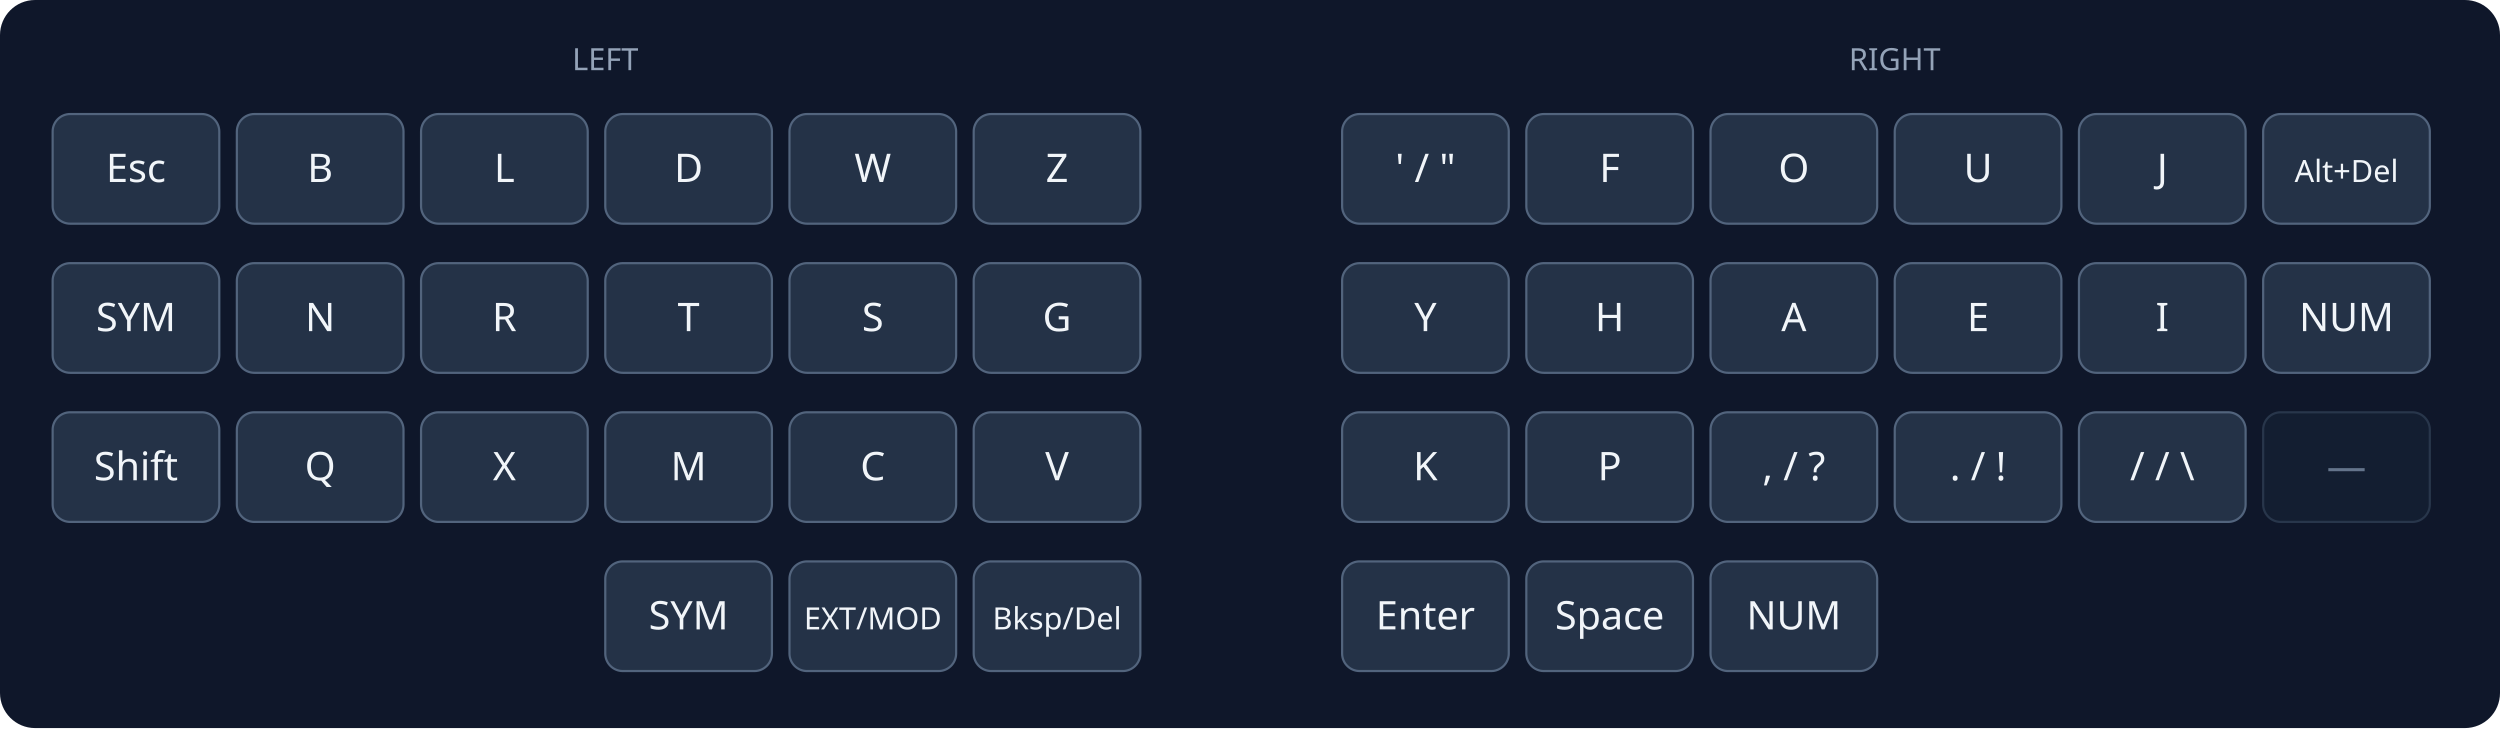
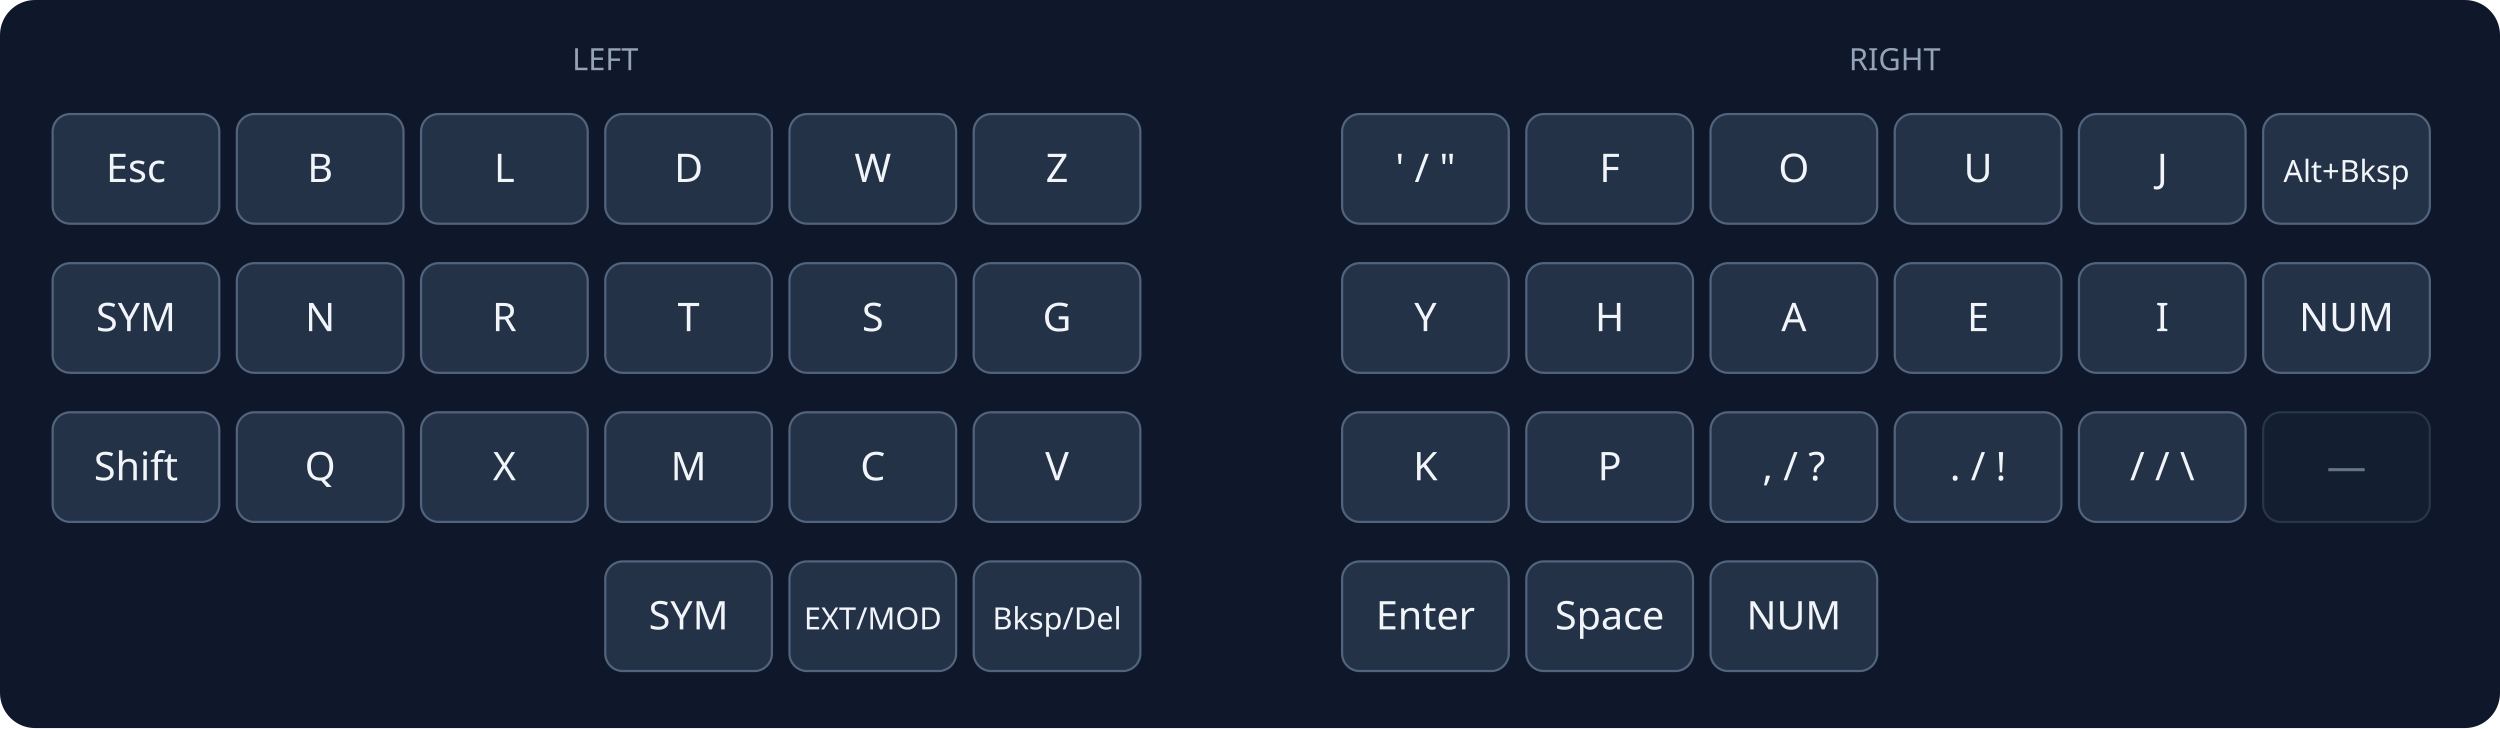
<svg xmlns="http://www.w3.org/2000/svg" width="1140" height="332" viewBox="0 0 1140 332" role="img" aria-labelledby="title desc">
  <rect width="1140" height="332" rx="16" fill="#0f172a" />
  <g font-family="system-ui, sans-serif" text-anchor="middle">
    <text x="276" y="32" fill="#94a3b8" font-size="14">LEFT</text>
    <text x="864" y="32" fill="#94a3b8" font-size="14">RIGHT</text>
    <g data-position="0" data-binding="&amp;kp ESC">
      <rect x="24" y="52" width="76" height="50" rx="8" fill="#243247" stroke="#52647d" />
      <text x="62" y="83" fill="#f1f5f9" font-size="18">Esc</text>
    </g>
    <g data-position="1" data-binding="&amp;kp B">
      <rect x="108" y="52" width="76" height="50" rx="8" fill="#243247" stroke="#52647d" />
      <text x="146" y="83" fill="#f1f5f9" font-size="18">B</text>
    </g>
    <g data-position="2" data-binding="&amp;kp L">
      <rect x="192" y="52" width="76" height="50" rx="8" fill="#243247" stroke="#52647d" />
      <text x="230" y="83" fill="#f1f5f9" font-size="18">L</text>
    </g>
    <g data-position="3" data-binding="&amp;kp D">
      <rect x="276" y="52" width="76" height="50" rx="8" fill="#243247" stroke="#52647d" />
      <text x="314" y="83" fill="#f1f5f9" font-size="18">D</text>
    </g>
    <g data-position="4" data-binding="&amp;kp W">
      <rect x="360" y="52" width="76" height="50" rx="8" fill="#243247" stroke="#52647d" />
      <text x="398" y="83" fill="#f1f5f9" font-size="18">W</text>
    </g>
    <g data-position="5" data-binding="&amp;kp Z">
      <rect x="444" y="52" width="76" height="50" rx="8" fill="#243247" stroke="#52647d" />
      <text x="482" y="83" fill="#f1f5f9" font-size="18">Z</text>
    </g>
    <g data-position="8" data-binding="&amp;apo_dquote">
      <rect x="612" y="52" width="76" height="50" rx="8" fill="#243247" stroke="#52647d" />
      <text x="650" y="83" fill="#f1f5f9" font-size="18">' / "</text>
    </g>
    <g data-position="9" data-binding="&amp;kp F">
      <rect x="696" y="52" width="76" height="50" rx="8" fill="#243247" stroke="#52647d" />
      <text x="734" y="83" fill="#f1f5f9" font-size="18">F</text>
    </g>
    <g data-position="10" data-binding="&amp;kp O">
      <rect x="780" y="52" width="76" height="50" rx="8" fill="#243247" stroke="#52647d" />
      <text x="818" y="83" fill="#f1f5f9" font-size="18">O</text>
    </g>
    <g data-position="11" data-binding="&amp;kp U">
      <rect x="864" y="52" width="76" height="50" rx="8" fill="#243247" stroke="#52647d" />
      <text x="902" y="83" fill="#f1f5f9" font-size="18">U</text>
    </g>
    <g data-position="12" data-binding="&amp;kp J">
      <rect x="948" y="52" width="76" height="50" rx="8" fill="#243247" stroke="#52647d" />
      <text x="986" y="83" fill="#f1f5f9" font-size="18">J</text>
    </g>
-     <g data-position="13" data-binding="&amp;kp LA(DEL)">
+     <g data-position="13" data-binding="&amp;kp LA(BSPC)">
      <rect x="1032" y="52" width="76" height="50" rx="8" fill="#243247" stroke="#52647d" />
-       <text x="1070" y="83" fill="#f1f5f9" font-size="14">Alt+Del</text>
+       <text x="1070" y="83" fill="#f1f5f9" font-size="14">Alt+Bksp</text>
    </g>
    <g data-position="14" data-binding="&amp;sticky_layer SYM">
      <rect x="24" y="120" width="76" height="50" rx="8" fill="#243247" stroke="#52647d" />
      <text x="62" y="151" fill="#f1f5f9" font-size="18">SYM</text>
    </g>
    <g data-position="15" data-binding="&amp;kp N">
      <rect x="108" y="120" width="76" height="50" rx="8" fill="#243247" stroke="#52647d" />
      <text x="146" y="151" fill="#f1f5f9" font-size="18">N</text>
    </g>
    <g data-position="16" data-binding="&amp;kp R">
      <rect x="192" y="120" width="76" height="50" rx="8" fill="#243247" stroke="#52647d" />
      <text x="230" y="151" fill="#f1f5f9" font-size="18">R</text>
    </g>
    <g data-position="17" data-binding="&amp;kp T">
      <rect x="276" y="120" width="76" height="50" rx="8" fill="#243247" stroke="#52647d" />
      <text x="314" y="151" fill="#f1f5f9" font-size="18">T</text>
    </g>
    <g data-position="18" data-binding="&amp;kp S">
      <rect x="360" y="120" width="76" height="50" rx="8" fill="#243247" stroke="#52647d" />
      <text x="398" y="151" fill="#f1f5f9" font-size="18">S</text>
    </g>
    <g data-position="19" data-binding="&amp;kp G">
      <rect x="444" y="120" width="76" height="50" rx="8" fill="#243247" stroke="#52647d" />
      <text x="482" y="151" fill="#f1f5f9" font-size="18">G</text>
    </g>
    <g data-position="22" data-binding="&amp;kp Y">
      <rect x="612" y="120" width="76" height="50" rx="8" fill="#243247" stroke="#52647d" />
      <text x="650" y="151" fill="#f1f5f9" font-size="18">Y</text>
    </g>
    <g data-position="23" data-binding="&amp;kp H">
      <rect x="696" y="120" width="76" height="50" rx="8" fill="#243247" stroke="#52647d" />
      <text x="734" y="151" fill="#f1f5f9" font-size="18">H</text>
    </g>
    <g data-position="24" data-binding="&amp;kp A">
      <rect x="780" y="120" width="76" height="50" rx="8" fill="#243247" stroke="#52647d" />
      <text x="818" y="151" fill="#f1f5f9" font-size="18">A</text>
    </g>
    <g data-position="25" data-binding="&amp;kp E">
      <rect x="864" y="120" width="76" height="50" rx="8" fill="#243247" stroke="#52647d" />
      <text x="902" y="151" fill="#f1f5f9" font-size="18">E</text>
    </g>
    <g data-position="26" data-binding="&amp;kp I">
      <rect x="948" y="120" width="76" height="50" rx="8" fill="#243247" stroke="#52647d" />
      <text x="986" y="151" fill="#f1f5f9" font-size="18">I</text>
    </g>
    <g data-position="27" data-binding="&amp;sticky_layer NUM">
      <rect x="1032" y="120" width="76" height="50" rx="8" fill="#243247" stroke="#52647d" />
      <text x="1070" y="151" fill="#f1f5f9" font-size="18">NUM</text>
    </g>
    <g data-position="28" data-binding="&amp;kp LSHFT">
      <rect x="24" y="188" width="76" height="50" rx="8" fill="#243247" stroke="#52647d" />
      <text x="62" y="219" fill="#f1f5f9" font-size="18">Shift</text>
    </g>
    <g data-position="29" data-binding="&amp;kp Q">
      <rect x="108" y="188" width="76" height="50" rx="8" fill="#243247" stroke="#52647d" />
      <text x="146" y="219" fill="#f1f5f9" font-size="18">Q</text>
    </g>
    <g data-position="30" data-binding="&amp;kp X">
      <rect x="192" y="188" width="76" height="50" rx="8" fill="#243247" stroke="#52647d" />
      <text x="230" y="219" fill="#f1f5f9" font-size="18">X</text>
    </g>
    <g data-position="31" data-binding="&amp;kp M">
      <rect x="276" y="188" width="76" height="50" rx="8" fill="#243247" stroke="#52647d" />
      <text x="314" y="219" fill="#f1f5f9" font-size="18">M</text>
    </g>
    <g data-position="32" data-binding="&amp;kp C">
      <rect x="360" y="188" width="76" height="50" rx="8" fill="#243247" stroke="#52647d" />
      <text x="398" y="219" fill="#f1f5f9" font-size="18">C</text>
    </g>
    <g data-position="33" data-binding="&amp;kp V">
      <rect x="444" y="188" width="76" height="50" rx="8" fill="#243247" stroke="#52647d" />
      <text x="482" y="219" fill="#f1f5f9" font-size="18">V</text>
    </g>
    <g data-position="34" data-binding="&amp;kp K">
      <rect x="612" y="188" width="76" height="50" rx="8" fill="#243247" stroke="#52647d" />
      <text x="650" y="219" fill="#f1f5f9" font-size="18">K</text>
    </g>
    <g data-position="35" data-binding="&amp;kp P">
      <rect x="696" y="188" width="76" height="50" rx="8" fill="#243247" stroke="#52647d" />
      <text x="734" y="219" fill="#f1f5f9" font-size="18">P</text>
    </g>
    <g data-position="36" data-binding="&amp;comma_qmark">
      <rect x="780" y="188" width="76" height="50" rx="8" fill="#243247" stroke="#52647d" />
      <text x="818" y="219" fill="#f1f5f9" font-size="18">, / ?</text>
    </g>
    <g data-position="37" data-binding="&amp;dot_excl">
      <rect x="864" y="188" width="76" height="50" rx="8" fill="#243247" stroke="#52647d" />
      <text x="902" y="219" fill="#f1f5f9" font-size="18">. / !</text>
    </g>
    <g data-position="38" data-binding="&amp;slash_bslash">
      <rect x="948" y="188" width="76" height="50" rx="8" fill="#243247" stroke="#52647d" />
      <text x="986" y="219" fill="#f1f5f9" font-size="18">/ / \</text>
    </g>
    <g data-position="39" data-binding="&amp;none">
      <rect x="1032" y="188" width="76" height="50" rx="8" fill="#131e31" stroke="#28364b" />
      <text x="1070" y="219" fill="#64748b" font-size="18">—</text>
    </g>
    <g data-position="40" data-binding="&amp;sticky_layer SYM">
      <rect x="276" y="256" width="76" height="50" rx="8" fill="#243247" stroke="#52647d" />
      <text x="314" y="287" fill="#f1f5f9" font-size="18">SYM</text>
    </g>
    <g data-position="41" data-binding="&amp;ext_mod EXT MOD">
      <rect x="360" y="256" width="76" height="50" rx="8" fill="#243247" stroke="#52647d" />
      <text x="398" y="287" fill="#f1f5f9" font-size="14">EXT/MOD</text>
    </g>
    <g data-position="42" data-binding="&amp;backspace_delete">
      <rect x="444" y="256" width="76" height="50" rx="8" fill="#243247" stroke="#52647d" />
      <text x="482" y="287" fill="#f1f5f9" font-size="14">Bksp/Del</text>
    </g>
    <g data-position="43" data-binding="&amp;kp RET">
      <rect x="612" y="256" width="76" height="50" rx="8" fill="#243247" stroke="#52647d" />
      <text x="650" y="287" fill="#f1f5f9" font-size="18">Enter</text>
    </g>
    <g data-position="44" data-binding="&amp;kp SPACE">
      <rect x="696" y="256" width="76" height="50" rx="8" fill="#243247" stroke="#52647d" />
      <text x="734" y="287" fill="#f1f5f9" font-size="18">Space</text>
    </g>
    <g data-position="45" data-binding="&amp;sticky_layer NUM">
      <rect x="780" y="256" width="76" height="50" rx="8" fill="#243247" stroke="#52647d" />
      <text x="818" y="287" fill="#f1f5f9" font-size="18">NUM</text>
    </g>
  </g>
</svg>
